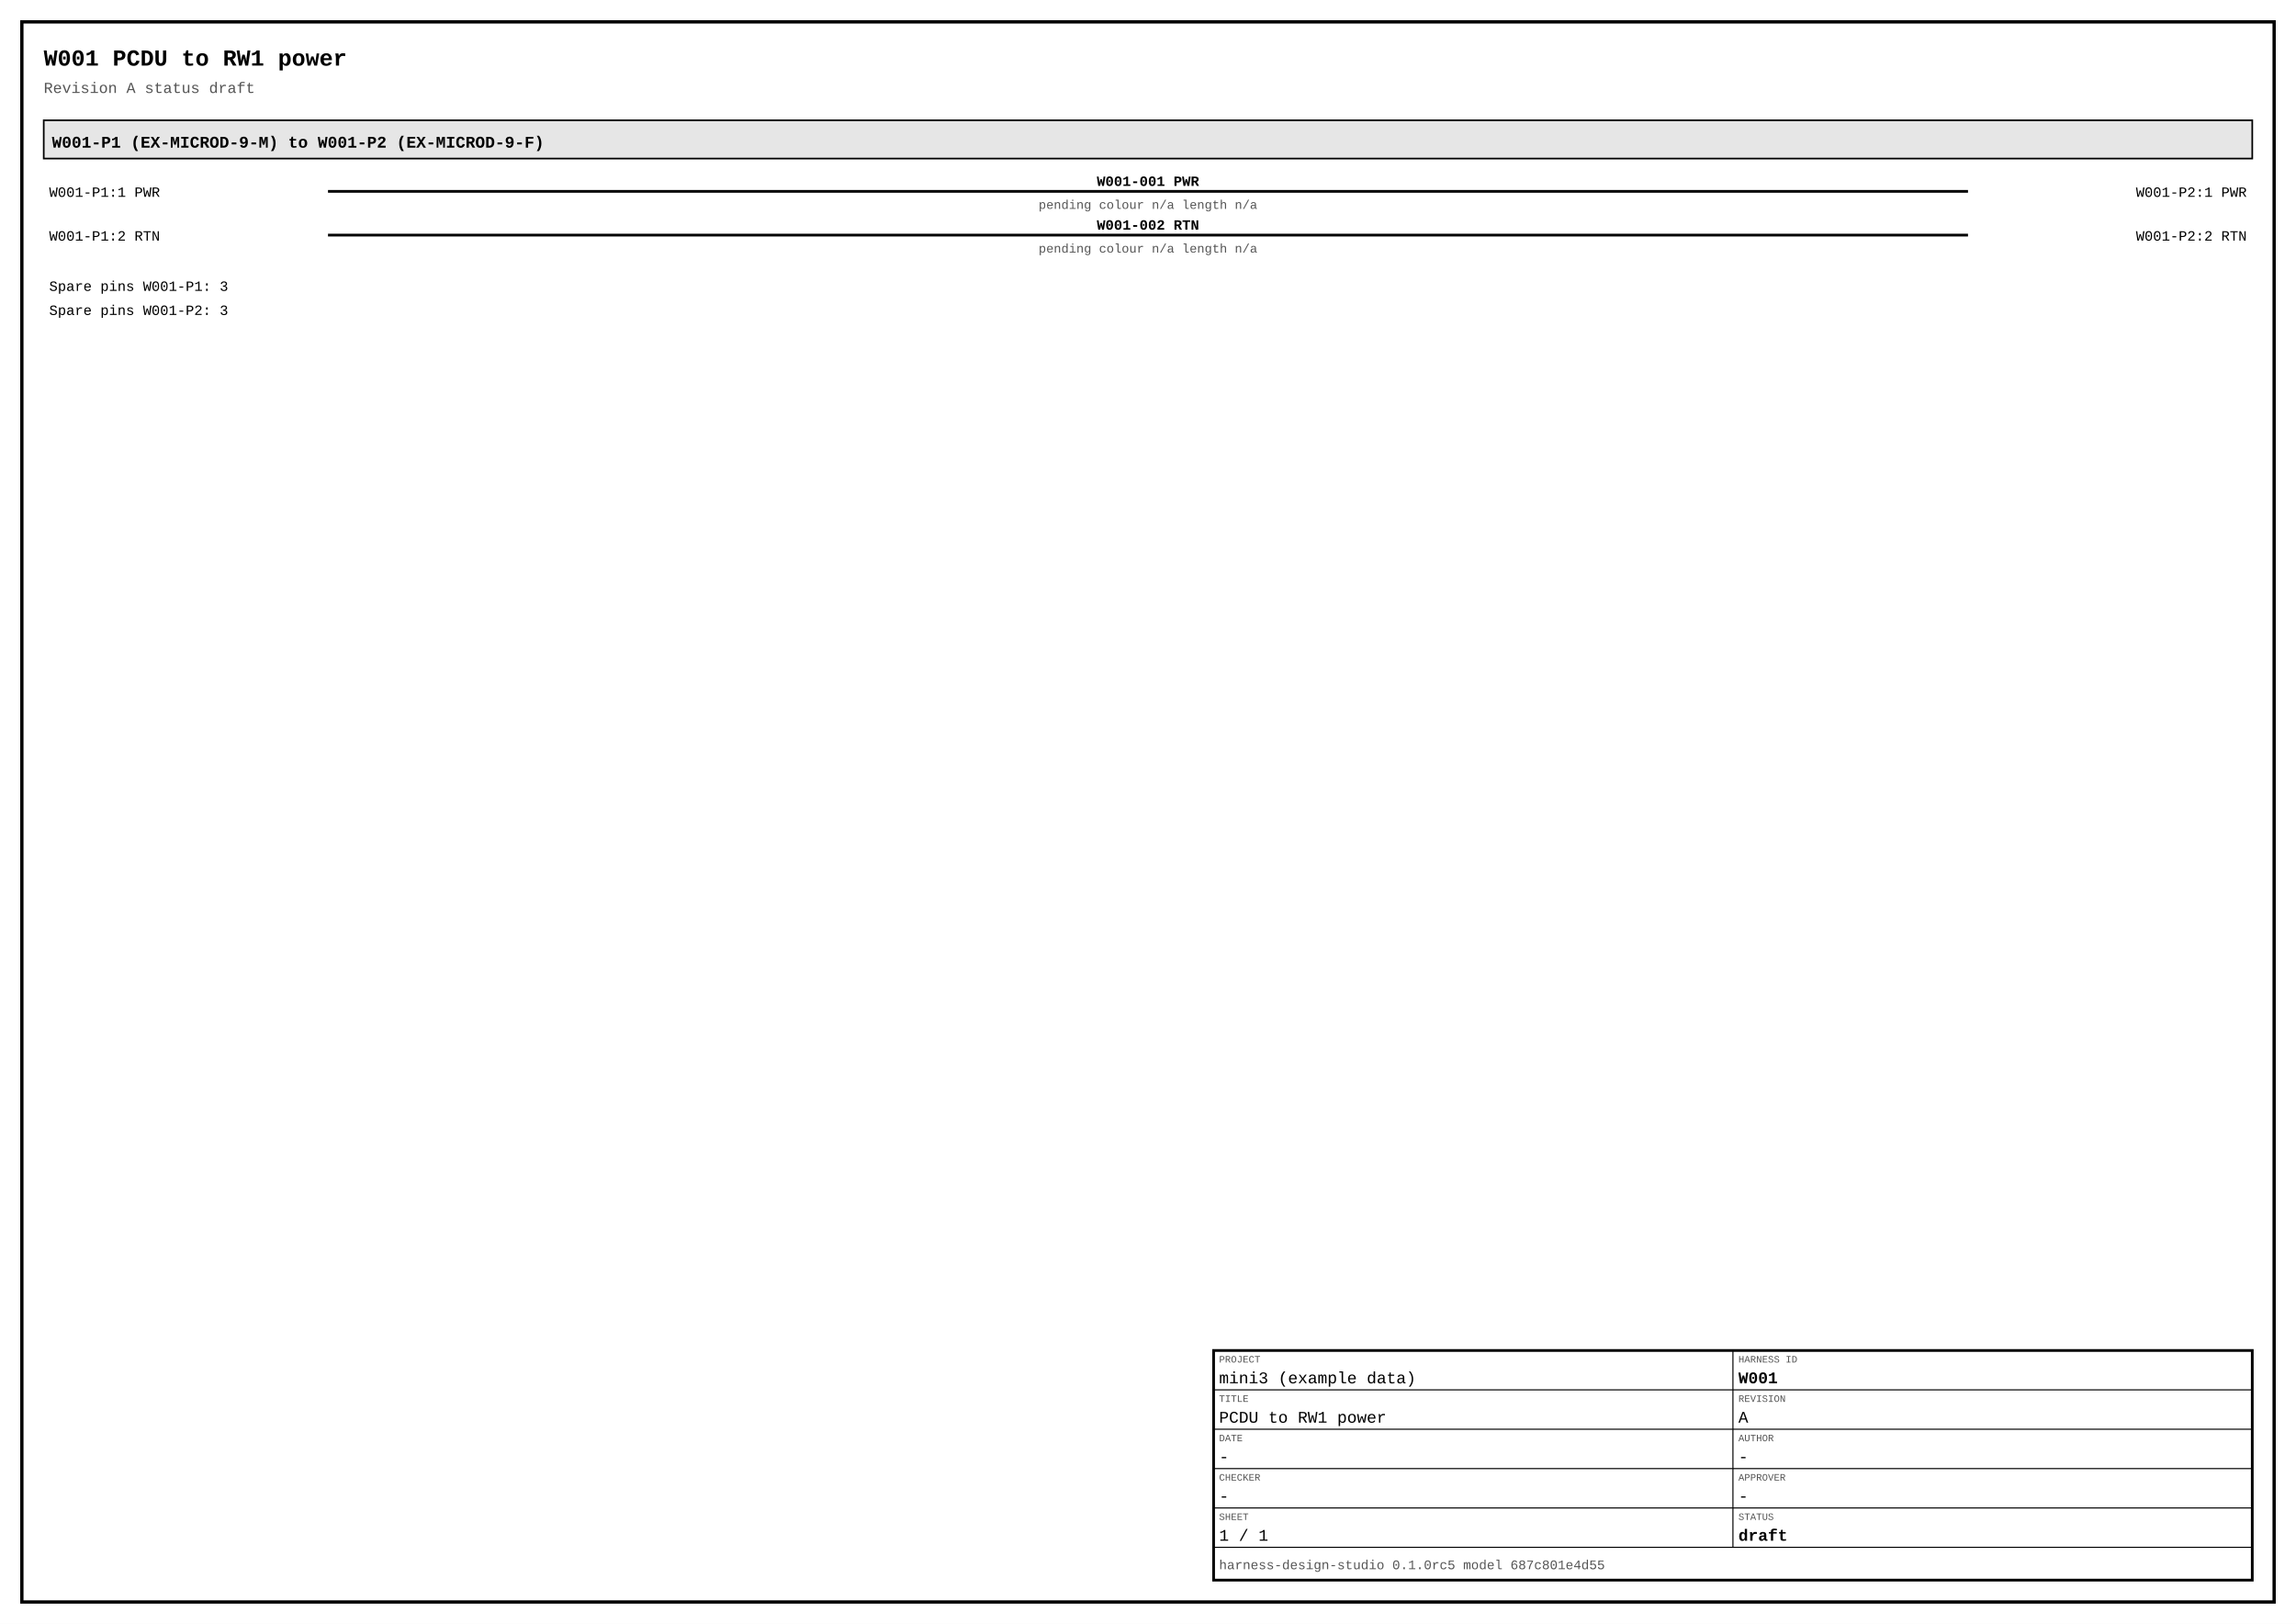
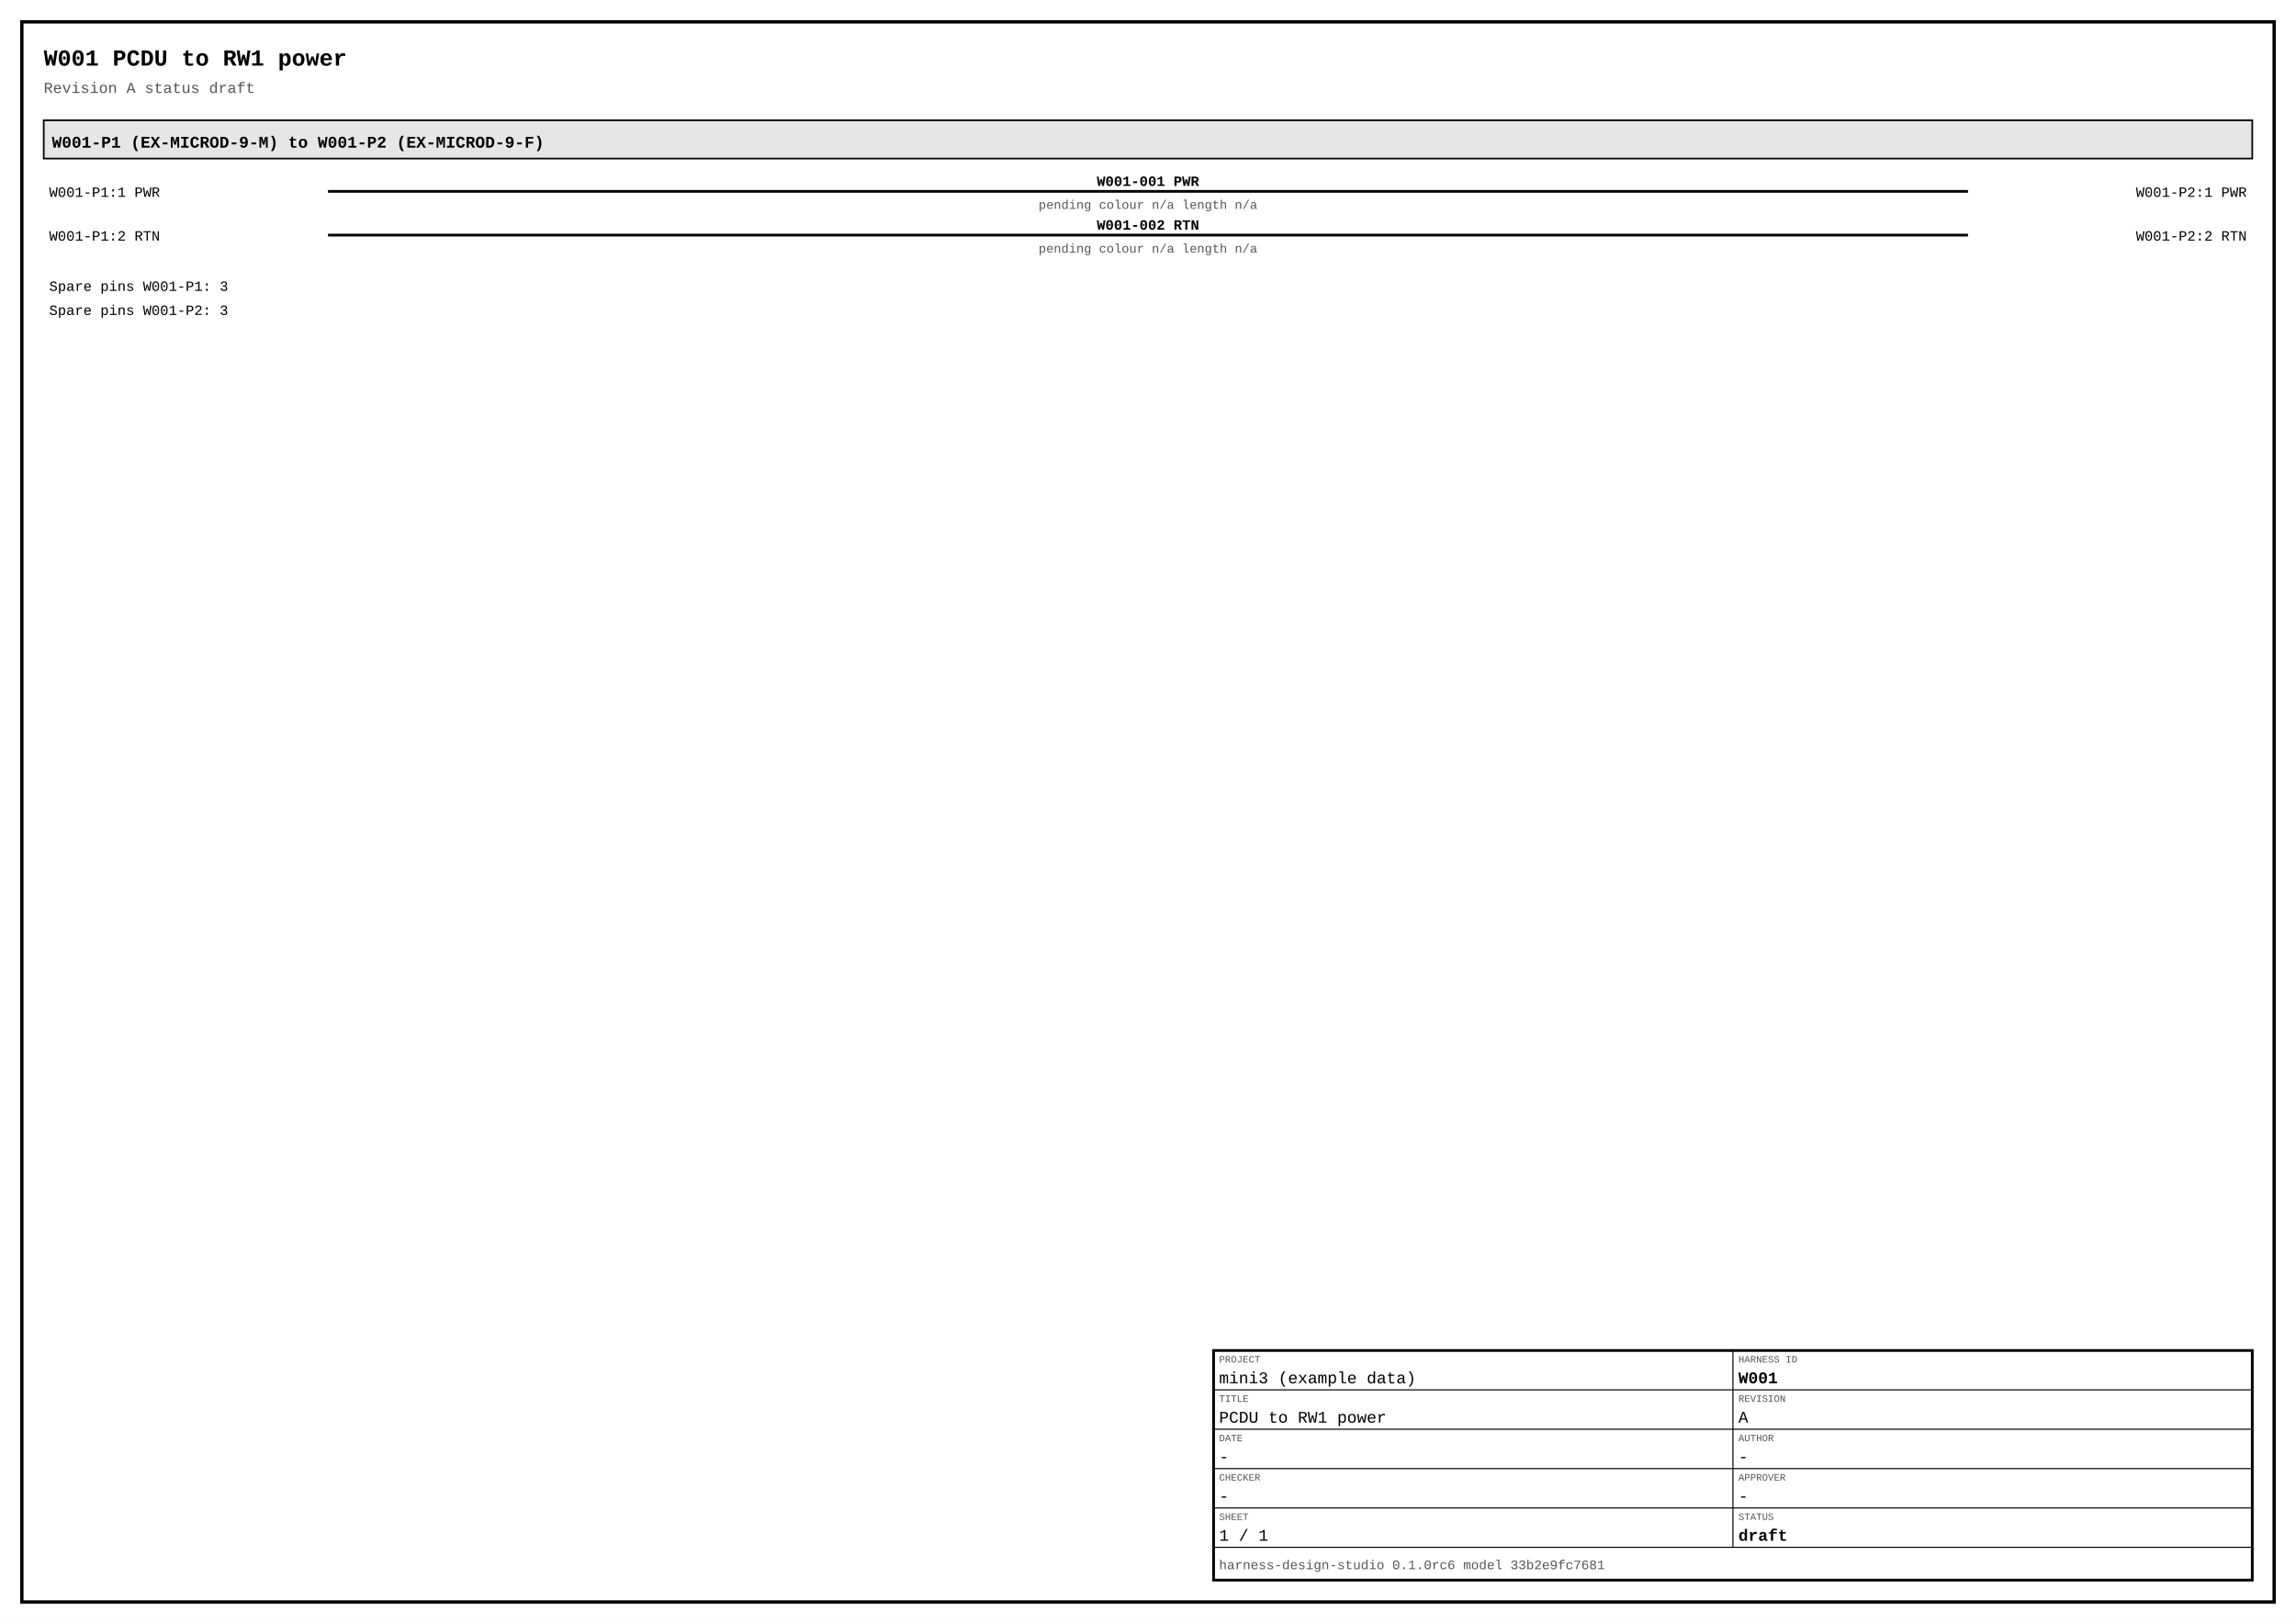
<svg xmlns="http://www.w3.org/2000/svg" width="420mm" height="297mm" viewBox="0 0 420 297" font-family="Courier New, Courier, monospace">
  <rect x="0" y="0" width="420" height="297" fill="#ffffff" />
  <rect x="4" y="4" width="412" height="289" fill="none" stroke="#000000" stroke-width="0.6" />
  <text x="8" y="12" font-size="4.2" font-weight="bold" text-anchor="start" fill="#000000">W001  PCDU to RW1 power</text>
  <text x="8" y="17" font-size="2.8" text-anchor="start" fill="#555555">Revision A  status draft</text>
  <rect x="8" y="22" width="404" height="7" fill="#e6e6e6" stroke="#000000" stroke-width="0.3" />
  <text x="9.5" y="27" font-size="3" font-weight="bold" text-anchor="start" fill="#000000">W001-P1 (EX-MICROD-9-M)  to  W001-P2 (EX-MICROD-9-F)</text>
  <text x="9" y="36" font-size="2.6" text-anchor="start" fill="#000000">W001-P1:1 PWR</text>
  <text x="411" y="36" font-size="2.6" text-anchor="end" fill="#000000">W001-P2:1 PWR</text>
  <line x1="60" y1="35" x2="360" y2="35" stroke="#000000" stroke-width="0.5" />
  <text x="210" y="34" font-size="2.6" font-weight="bold" text-anchor="middle" fill="#000000">W001-001  PWR</text>
  <text x="210" y="38.2" font-size="2.3" text-anchor="middle" fill="#555555">pending  colour n/a  length n/a  </text>
  <text x="9" y="44" font-size="2.6" text-anchor="start" fill="#000000">W001-P1:2 RTN</text>
  <text x="411" y="44" font-size="2.6" text-anchor="end" fill="#000000">W001-P2:2 RTN</text>
  <line x1="60" y1="43" x2="360" y2="43" stroke="#000000" stroke-width="0.5" />
  <text x="210" y="42" font-size="2.6" font-weight="bold" text-anchor="middle" fill="#000000">W001-002  RTN</text>
  <text x="210" y="46.2" font-size="2.3" text-anchor="middle" fill="#555555">pending  colour n/a  length n/a  </text>
  <text x="9" y="53.2" font-size="2.6" text-anchor="start" fill="#000000">Spare pins W001-P1: 3</text>
  <text x="9" y="57.6" font-size="2.6" text-anchor="start" fill="#000000">Spare pins W001-P2: 3</text>
  <rect x="222" y="247" width="190" height="42" fill="none" stroke="#000000" stroke-width="0.5" />
  <line x1="222" y1="247" x2="317" y2="247" stroke="#000000" stroke-width="0.2" />
  <text x="223" y="249.2" font-size="1.8" text-anchor="start" fill="#555555">PROJECT</text>
  <text x="223" y="253" font-size="3" text-anchor="start" fill="#000000">mini3 (example data)</text>
  <line x1="317" y1="247" x2="412" y2="247" stroke="#000000" stroke-width="0.2" />
  <text x="318" y="249.2" font-size="1.8" text-anchor="start" fill="#555555">HARNESS ID</text>
  <text x="318" y="253" font-size="3" font-weight="bold" text-anchor="start" fill="#000000">W001</text>
  <line x1="222" y1="254.2" x2="317" y2="254.2" stroke="#000000" stroke-width="0.2" />
  <text x="223" y="256.4" font-size="1.8" text-anchor="start" fill="#555555">TITLE</text>
  <text x="223" y="260.2" font-size="3" text-anchor="start" fill="#000000">PCDU to RW1 power</text>
  <line x1="317" y1="254.2" x2="412" y2="254.2" stroke="#000000" stroke-width="0.2" />
  <text x="318" y="256.4" font-size="1.8" text-anchor="start" fill="#555555">REVISION</text>
  <text x="318" y="260.2" font-size="3" text-anchor="start" fill="#000000">A</text>
  <line x1="222" y1="261.4" x2="317" y2="261.4" stroke="#000000" stroke-width="0.2" />
  <text x="223" y="263.6" font-size="1.8" text-anchor="start" fill="#555555">DATE</text>
  <text x="223" y="267.4" font-size="3" text-anchor="start" fill="#000000">-</text>
  <line x1="317" y1="261.4" x2="412" y2="261.4" stroke="#000000" stroke-width="0.2" />
  <text x="318" y="263.6" font-size="1.8" text-anchor="start" fill="#555555">AUTHOR</text>
  <text x="318" y="267.4" font-size="3" text-anchor="start" fill="#000000">-</text>
  <line x1="222" y1="268.6" x2="317" y2="268.6" stroke="#000000" stroke-width="0.2" />
  <text x="223" y="270.8" font-size="1.8" text-anchor="start" fill="#555555">CHECKER</text>
  <text x="223" y="274.6" font-size="3" text-anchor="start" fill="#000000">-</text>
  <line x1="317" y1="268.6" x2="412" y2="268.6" stroke="#000000" stroke-width="0.2" />
  <text x="318" y="270.8" font-size="1.8" text-anchor="start" fill="#555555">APPROVER</text>
  <text x="318" y="274.6" font-size="3" text-anchor="start" fill="#000000">-</text>
  <line x1="222" y1="275.8" x2="317" y2="275.8" stroke="#000000" stroke-width="0.2" />
  <text x="223" y="278" font-size="1.8" text-anchor="start" fill="#555555">SHEET</text>
  <text x="223" y="281.8" font-size="3" text-anchor="start" fill="#000000">1 / 1</text>
  <line x1="317" y1="275.8" x2="412" y2="275.8" stroke="#000000" stroke-width="0.2" />
  <text x="318" y="278" font-size="1.8" text-anchor="start" fill="#555555">STATUS</text>
  <text x="318" y="281.8" font-size="3" font-weight="bold" text-anchor="start" fill="#000000">draft</text>
  <line x1="317" y1="247" x2="317" y2="283" stroke="#000000" stroke-width="0.2" />
  <line x1="222" y1="283" x2="412" y2="283" stroke="#000000" stroke-width="0.2" />
-   <text x="223" y="287" font-size="2.4" text-anchor="start" fill="#555555">harness-design-studio 0.1.0rc5 model 687c801e4d55</text>
+   <text x="223" y="287" font-size="2.4" text-anchor="start" fill="#555555">harness-design-studio 0.1.0rc6 model 33b2e9fc7681</text>
</svg>
